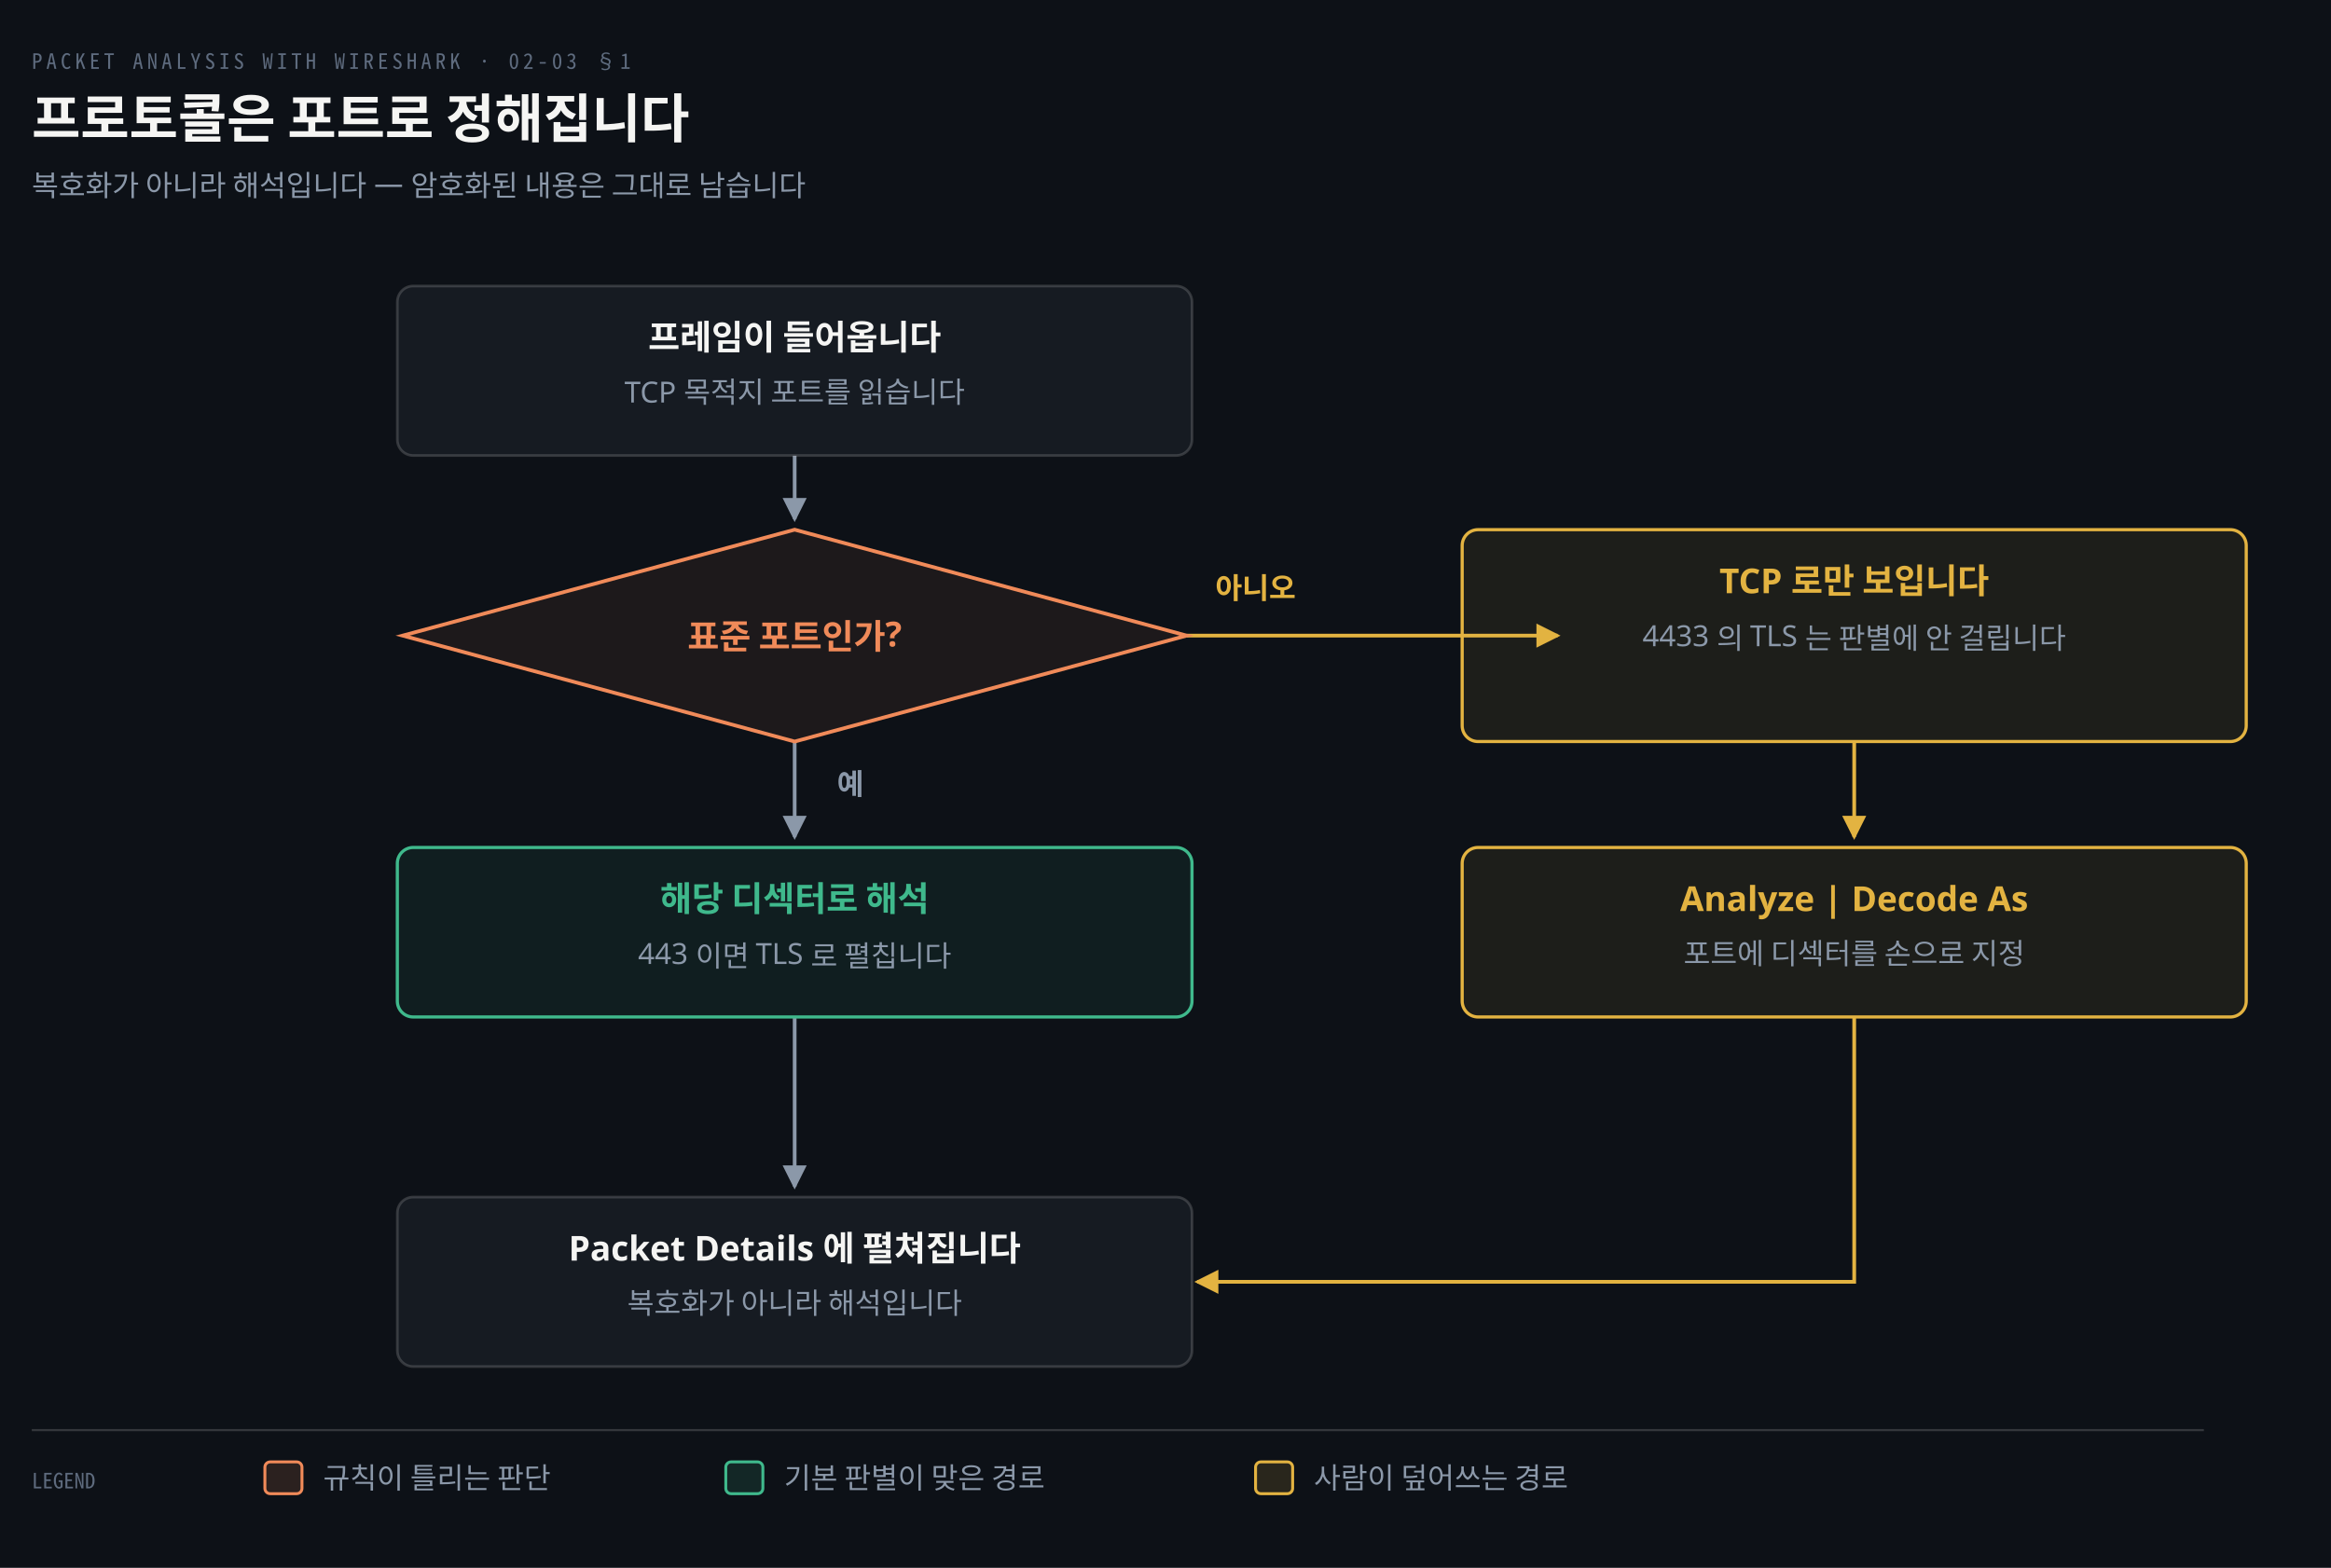
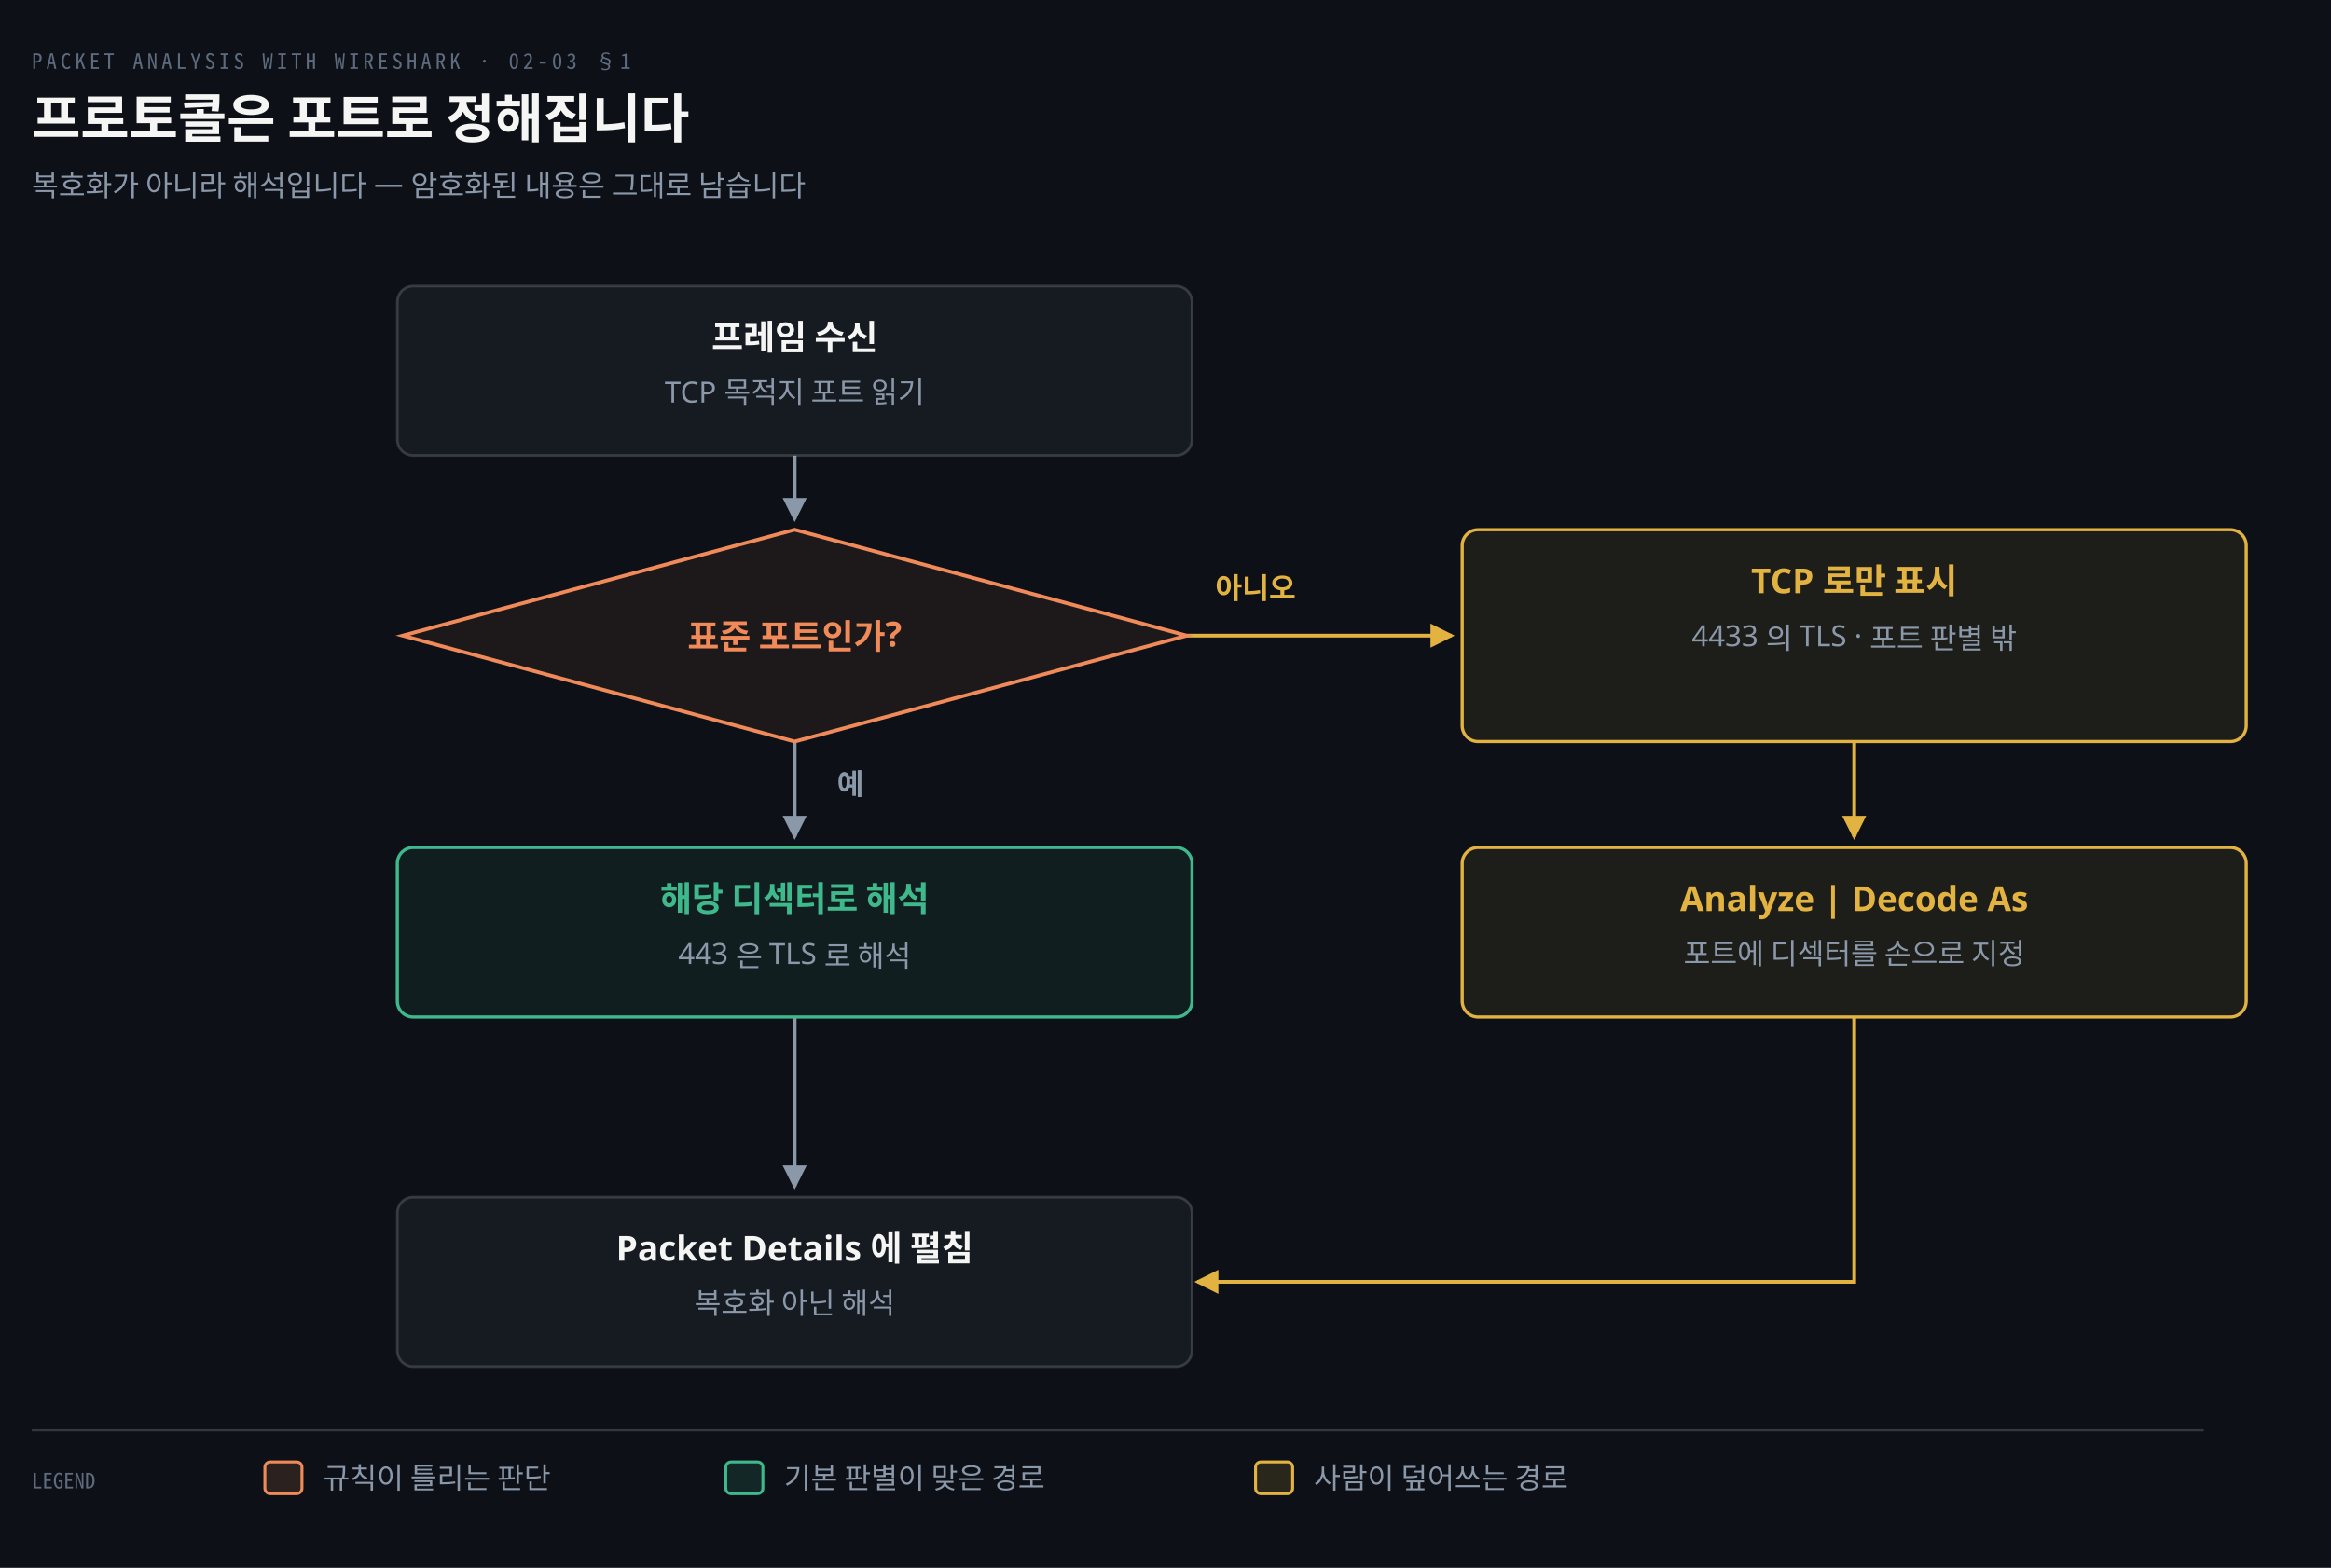
<svg xmlns="http://www.w3.org/2000/svg" viewBox="0 0 880 592" width="100%" role="img" aria-labelledby="dt dd">
  <defs>
    <marker id="ar" viewBox="0 0 8 8" refX="7" refY="4" markerWidth="6.5" markerHeight="6.5" orient="auto">
      <path d="M0 0 L8 4 L0 8 z" fill="#8B98A9" />
    </marker>
    <marker id="ok" viewBox="0 0 8 8" refX="7" refY="4" markerWidth="6.5" markerHeight="6.5" orient="auto">
      <path d="M0 0 L8 4 L0 8 z" fill="#3FB98C" />
    </marker>
    <marker id="warn" viewBox="0 0 8 8" refX="7" refY="4" markerWidth="6.5" markerHeight="6.5" orient="auto">
      <path d="M0 0 L8 4 L0 8 z" fill="#E3B341" />
    </marker>
    <marker id="bad" viewBox="0 0 8 8" refX="7" refY="4" markerWidth="6.5" markerHeight="6.5" orient="auto">
      <path d="M0 0 L8 4 L0 8 z" fill="#F0616D" />
    </marker>
    <marker id="info" viewBox="0 0 8 8" refX="7" refY="4" markerWidth="6.5" markerHeight="6.5" orient="auto">
      <path d="M0 0 L8 4 L0 8 z" fill="#6A95D8" />
    </marker>
    <marker id="acc" viewBox="0 0 8 8" refX="7" refY="4" markerWidth="6.5" markerHeight="6.5" orient="auto">
      <path d="M0 0 L8 4 L0 8 z" fill="#F08A59" />
    </marker>
    <marker id="soft" viewBox="0 0 8 8" refX="7" refY="4" markerWidth="6.5" markerHeight="6.5" orient="auto">
      <path d="M0 0 L8 4 L0 8 z" fill="#5E6B7E" />
    </marker>
  </defs>
  <rect width="880" height="592" fill="#0D1117" />
  <text x="12" y="26" font-family="'Geist Mono','Noto Sans Mono CJK KR',monospace" font-size="8" letter-spacing="0.18em" fill="#5E6B7E">PACKET ANALYSIS WITH WIRESHARK · 02-03 §1</text>
  <text x="12" y="52" font-family="'Geist','Apple SD Gothic Neo','Noto Sans KR','Malgun Gothic',sans-serif" font-size="20" font-weight="600" fill="#F5F5F3">프로토콜은 포트로 정해집니다</text>
  <text x="12" y="74" font-family="'Geist','Apple SD Gothic Neo','Noto Sans KR','Malgun Gothic',sans-serif" font-size="11" fill="#8B98A9">복호화가 아니라 해석입니다 — 암호화된 내용은 그대로 남습니다</text>
  <path d="M 300 172 L 300 196" fill="none" stroke="#8B98A9" stroke-width="1.4" marker-end="url(#ar)" />
  <path d="M 300 280 L 300 316" fill="none" stroke="#8B98A9" stroke-width="1.4" marker-end="url(#ar)" />
-   <path d="M 448 240 L 588 240" fill="none" stroke="#E3B341" stroke-width="1.4" marker-end="url(#warn)" />
+   <path d="M 448 240 L 548.0 240" fill="none" stroke="#E3B341" stroke-width="1.4" marker-end="url(#warn)" />
  <path d="M 700 280 L 700 316" fill="none" stroke="#E3B341" stroke-width="1.4" marker-end="url(#warn)" />
  <path d="M 300 384 L 300 448" fill="none" stroke="#8B98A9" stroke-width="1.4" marker-end="url(#ar)" />
  <path d="M 700 384 L 700 484 L 452 484" fill="none" stroke="#E3B341" stroke-width="1.4" marker-end="url(#warn)" />
  <rect x="150.0" y="108" width="300" height="64" rx="6" fill="#161B22" stroke="rgba(191,192,192,0.22)" stroke-width="1.0" />
-   <text x="300" y="132" text-anchor="middle" font-family="'Geist','Apple SD Gothic Neo','Noto Sans KR','Malgun Gothic',sans-serif" font-size="13" font-weight="600" fill="#F5F5F3">프레임이 들어옵니다</text>
-   <text x="300" y="152" text-anchor="middle" font-family="'Geist','Apple SD Gothic Neo','Noto Sans KR','Malgun Gothic',sans-serif" font-size="11" font-weight="400" fill="#8B98A9">TCP 목적지 포트를 읽습니다</text>
+   <text x="300" y="132" text-anchor="middle" font-family="'Geist','Apple SD Gothic Neo','Noto Sans KR','Malgun Gothic',sans-serif" font-size="13" font-weight="600" fill="#F5F5F3">프레임 수신</text>
+   <text x="300" y="152" text-anchor="middle" font-family="'Geist','Apple SD Gothic Neo','Noto Sans KR','Malgun Gothic',sans-serif" font-size="11" font-weight="400" fill="#8B98A9">TCP 목적지 포트 읽기</text>
  <polygon points="300,200 448,240 300,280 152,240" fill="#F08A5912" stroke="#F08A59" stroke-width="1.4" />
  <text x="300" y="245" text-anchor="middle" font-family="'Geist','Apple SD Gothic Neo','Noto Sans KR','Malgun Gothic',sans-serif" font-size="13" font-weight="600" fill="#F08A59">표준 포트인가?</text>
  <rect x="150.0" y="320" width="300" height="64" rx="6" fill="#3FB98C14" stroke="#3FB98C" stroke-width="1.2" />
  <text x="300" y="344" text-anchor="middle" font-family="'Geist','Apple SD Gothic Neo','Noto Sans KR','Malgun Gothic',sans-serif" font-size="13" font-weight="600" fill="#3FB98C">해당 디섹터로 해석</text>
-   <text x="300" y="364" text-anchor="middle" font-family="'Geist','Apple SD Gothic Neo','Noto Sans KR','Malgun Gothic',sans-serif" font-size="11" font-weight="400" fill="#8B98A9">443 이면 TLS 로 펼칩니다</text>
+   <text x="300" y="364" text-anchor="middle" font-family="'Geist','Apple SD Gothic Neo','Noto Sans KR','Malgun Gothic',sans-serif" font-size="11" font-weight="400" fill="#8B98A9">443 은 TLS 로 해석</text>
  <rect x="552.0" y="200" width="296" height="80" rx="6" fill="#E3B34114" stroke="#E3B341" stroke-width="1.2" />
-   <text x="700" y="224" text-anchor="middle" font-family="'Geist','Apple SD Gothic Neo','Noto Sans KR','Malgun Gothic',sans-serif" font-size="13" font-weight="600" fill="#E3B341">TCP 로만 보입니다</text>
-   <text x="700" y="244" text-anchor="middle" font-family="'Geist','Apple SD Gothic Neo','Noto Sans KR','Malgun Gothic',sans-serif" font-size="11" font-weight="400" fill="#8B98A9">4433 의 TLS 는 판별에 안 걸립니다</text>
+   <text x="700" y="224" text-anchor="middle" font-family="'Geist','Apple SD Gothic Neo','Noto Sans KR','Malgun Gothic',sans-serif" font-size="13" font-weight="600" fill="#E3B341">TCP 로만 표시</text>
+   <text x="700" y="244" text-anchor="middle" font-family="'Geist','Apple SD Gothic Neo','Noto Sans KR','Malgun Gothic',sans-serif" font-size="11" font-weight="400" fill="#8B98A9">4433 의 TLS · 포트 판별 밖</text>
  <rect x="552.0" y="320" width="296" height="64" rx="6" fill="#E3B34114" stroke="#E3B341" stroke-width="1.2" />
  <text x="700" y="344" text-anchor="middle" font-family="'Geist','Apple SD Gothic Neo','Noto Sans KR','Malgun Gothic',sans-serif" font-size="13" font-weight="600" fill="#E3B341">Analyze | Decode As</text>
  <text x="700" y="364" text-anchor="middle" font-family="'Geist','Apple SD Gothic Neo','Noto Sans KR','Malgun Gothic',sans-serif" font-size="11" font-weight="400" fill="#8B98A9">포트에 디섹터를 손으로 지정</text>
  <rect x="150.0" y="452" width="300" height="64" rx="6" fill="#161B22" stroke="rgba(191,192,192,0.22)" stroke-width="1.0" />
-   <text x="300" y="476" text-anchor="middle" font-family="'Geist','Apple SD Gothic Neo','Noto Sans KR','Malgun Gothic',sans-serif" font-size="13" font-weight="600" fill="#F5F5F3">Packet Details 에 펼쳐집니다</text>
-   <text x="300" y="496" text-anchor="middle" font-family="'Geist','Apple SD Gothic Neo','Noto Sans KR','Malgun Gothic',sans-serif" font-size="11" font-weight="400" fill="#8B98A9">복호화가 아니라 해석입니다</text>
+   <text x="300" y="476" text-anchor="middle" font-family="'Geist','Apple SD Gothic Neo','Noto Sans KR','Malgun Gothic',sans-serif" font-size="13" font-weight="600" fill="#F5F5F3">Packet Details 에 펼침</text>
+   <text x="300" y="496" text-anchor="middle" font-family="'Geist','Apple SD Gothic Neo','Noto Sans KR','Malgun Gothic',sans-serif" font-size="11" font-weight="400" fill="#8B98A9">복호화 아닌 해석</text>
  <text x="316" y="300" text-anchor="start" font-family="'Geist','Apple SD Gothic Neo','Noto Sans KR','Malgun Gothic',sans-serif" font-size="11" font-weight="600" fill="#8B98A9">예</text>
  <text x="474" y="226" text-anchor="middle" font-family="'Geist','Apple SD Gothic Neo','Noto Sans KR','Malgun Gothic',sans-serif" font-size="11" font-weight="600" fill="#E3B341">아니오</text>
  <line x1="12" y1="540" x2="832" y2="540" stroke="rgba(191,192,192,0.22)" stroke-width="0.8" />
  <text x="12" y="562" text-anchor="start" font-family="'Geist Mono','Noto Sans Mono CJK KR',monospace" font-size="8" font-weight="400" fill="#5E6B7E">LEGEND</text>
  <rect x="100" y="552" width="14" height="12" rx="2" fill="#F08A5922" stroke="#F08A59" stroke-width="1.1" />
  <text x="122" y="562" text-anchor="start" font-family="'Geist','Apple SD Gothic Neo','Noto Sans KR','Malgun Gothic',sans-serif" font-size="11" font-weight="400" fill="#8B98A9">규칙이 틀리는 판단</text>
  <rect x="274" y="552" width="14" height="12" rx="2" fill="#3FB98C22" stroke="#3FB98C" stroke-width="1.1" />
  <text x="296" y="562" text-anchor="start" font-family="'Geist','Apple SD Gothic Neo','Noto Sans KR','Malgun Gothic',sans-serif" font-size="11" font-weight="400" fill="#8B98A9">기본 판별이 맞은 경로</text>
  <rect x="474" y="552" width="14" height="12" rx="2" fill="#E3B34122" stroke="#E3B341" stroke-width="1.1" />
  <text x="496" y="562" text-anchor="start" font-family="'Geist','Apple SD Gothic Neo','Noto Sans KR','Malgun Gothic',sans-serif" font-size="11" font-weight="400" fill="#8B98A9">사람이 덮어쓰는 경로</text>
</svg>
